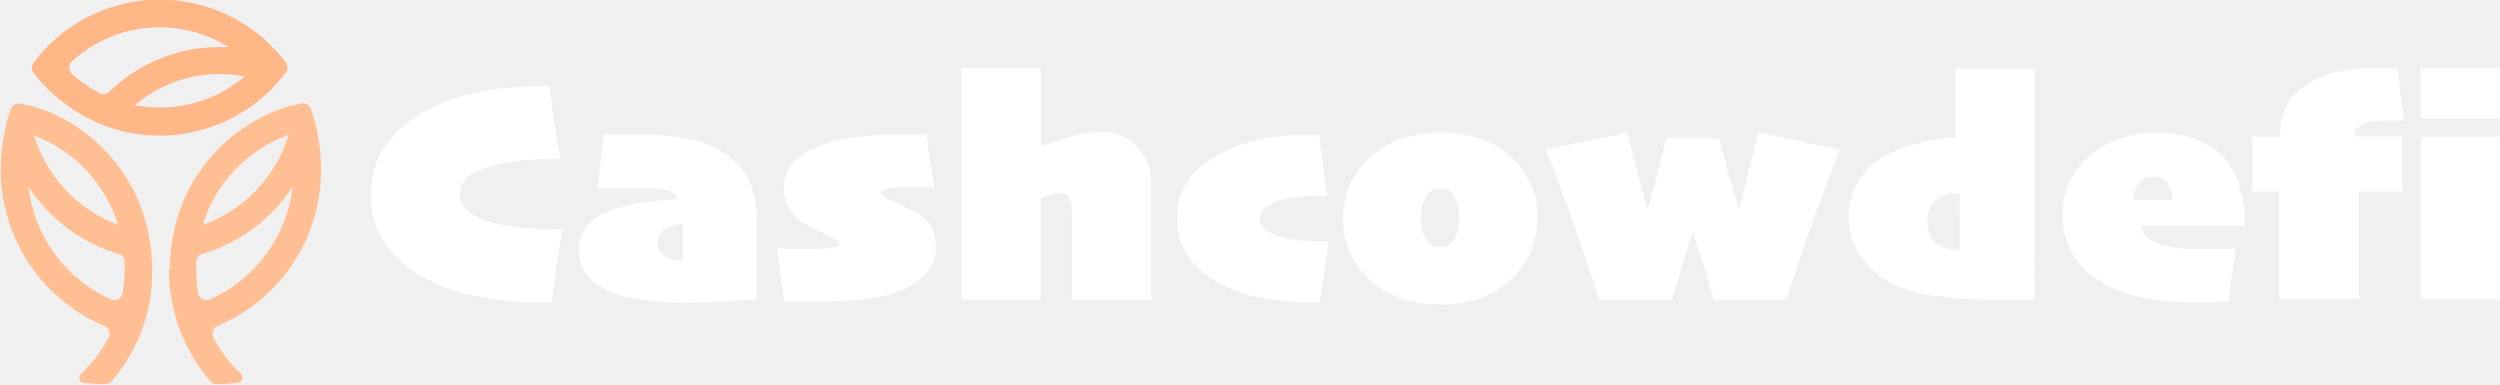
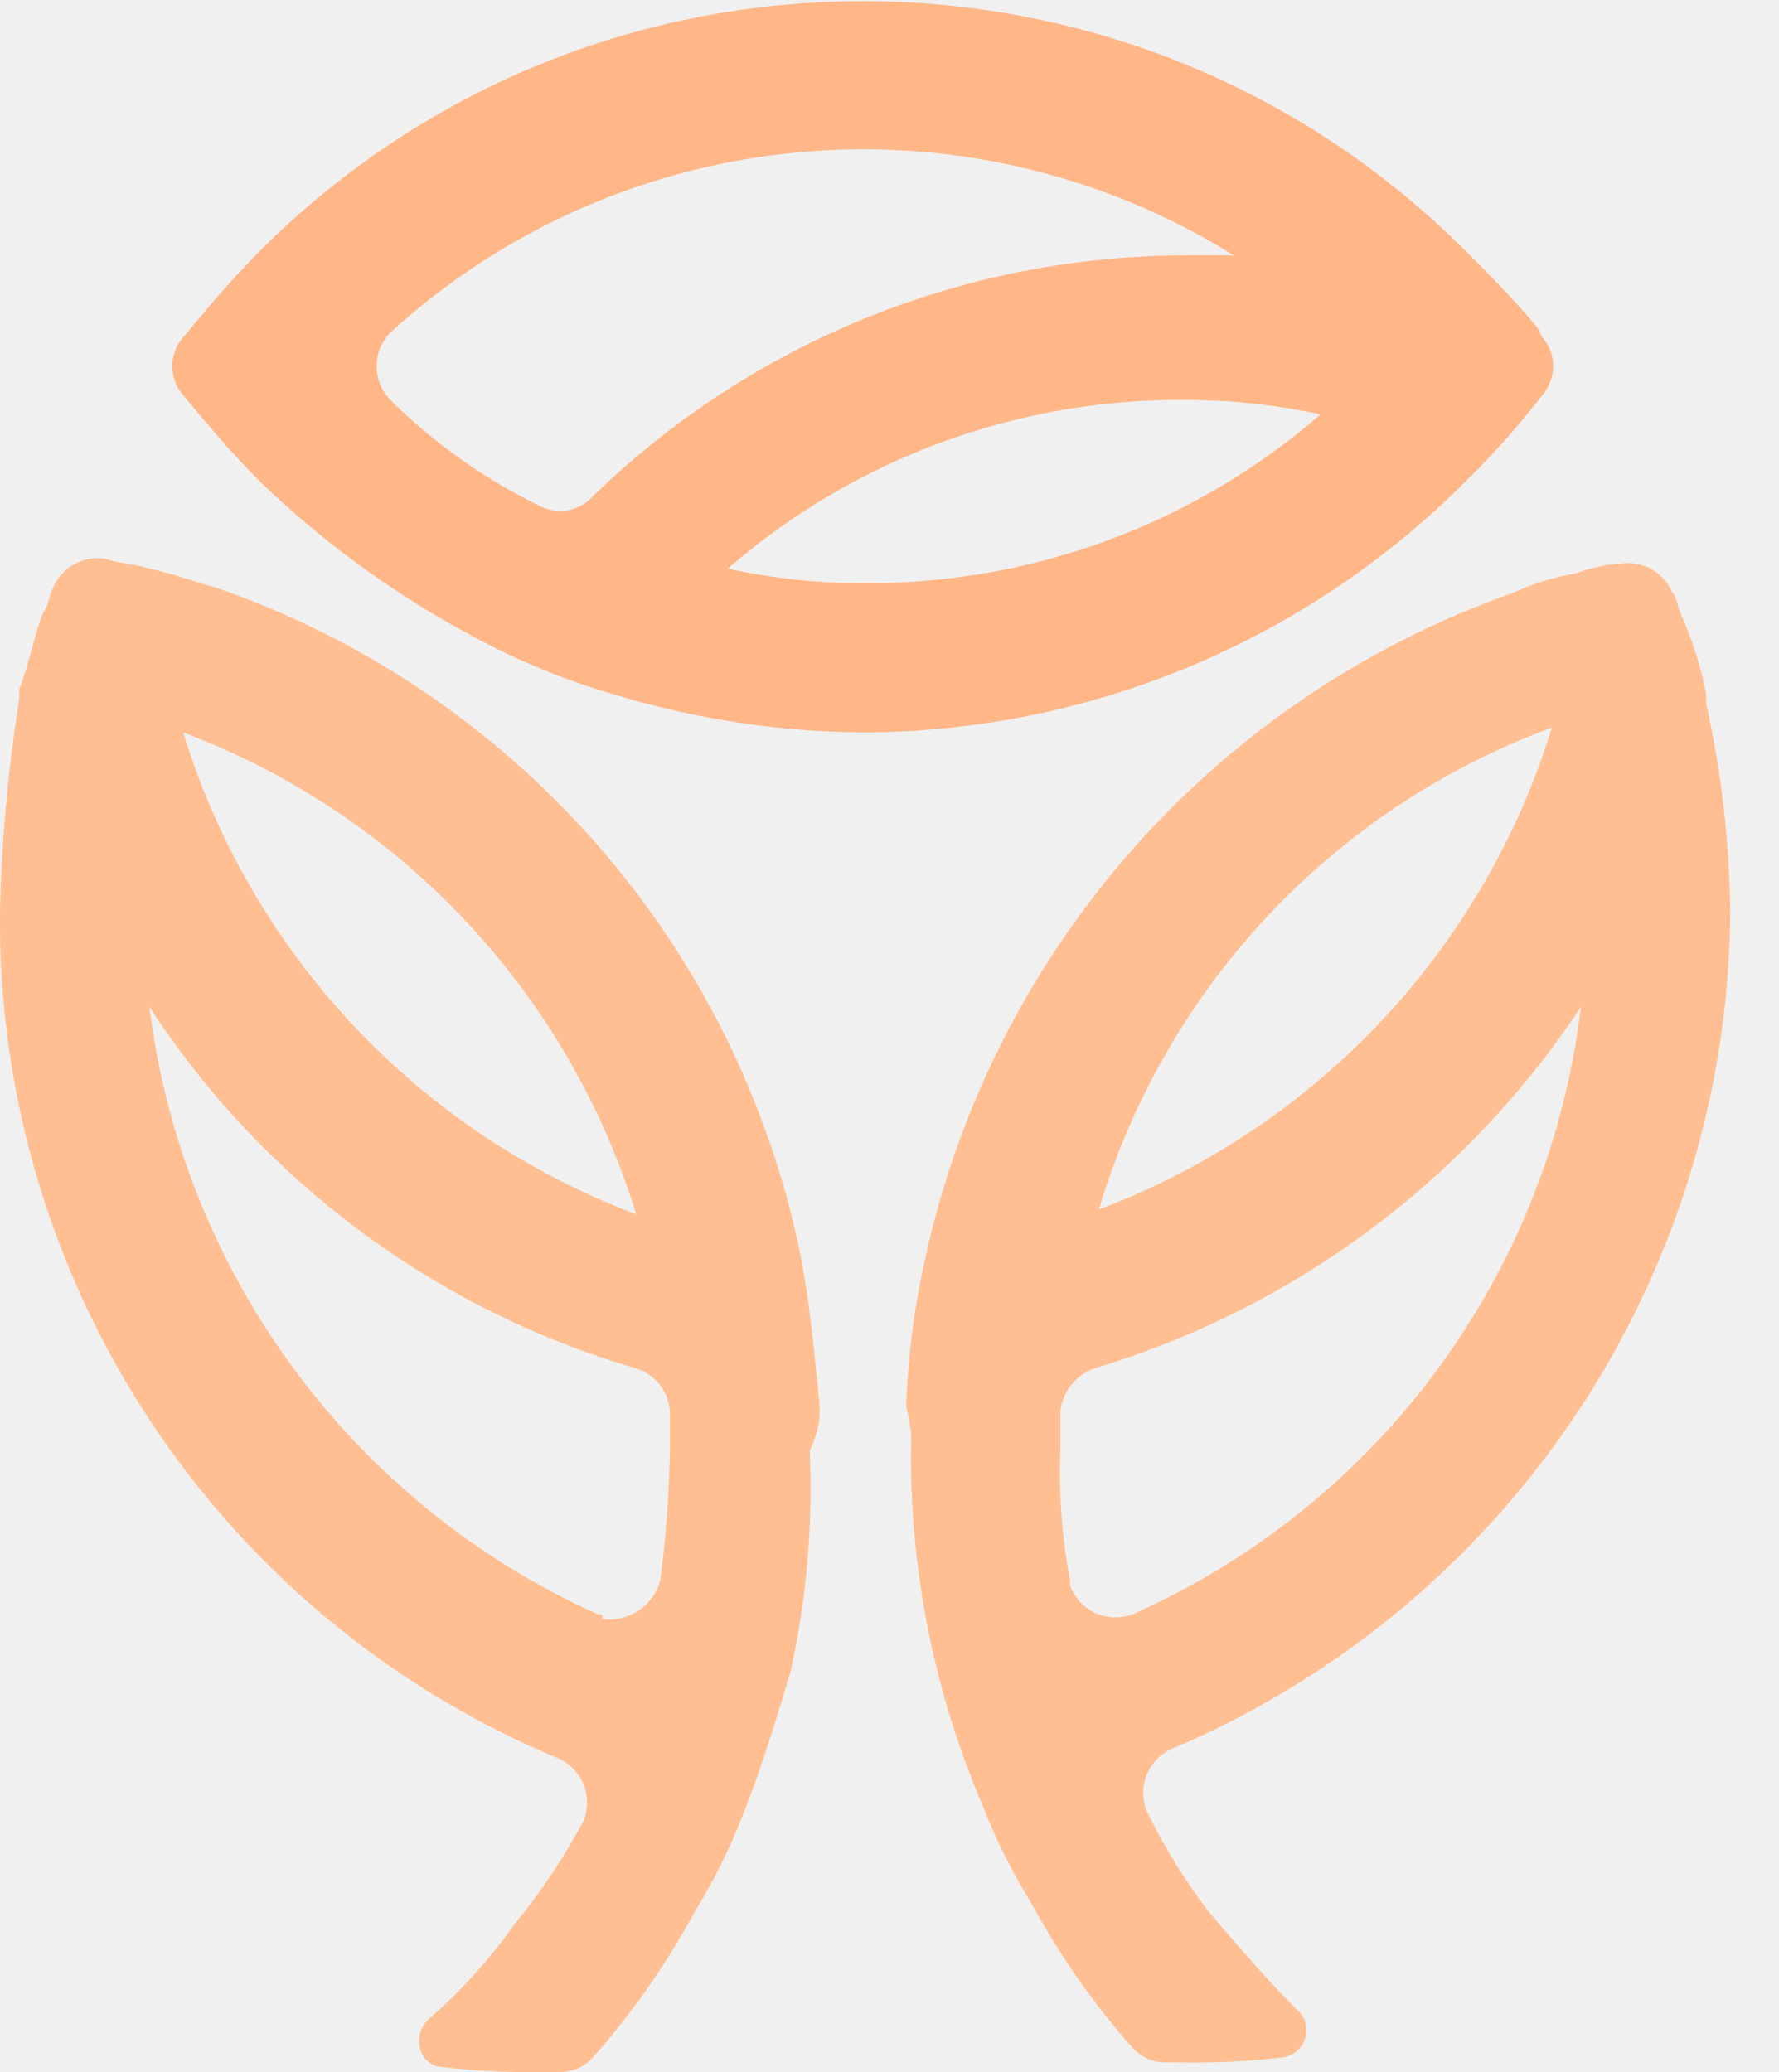
- <svg xmlns="http://www.w3.org/2000/svg" id="图层_1" data-name="图层 1" viewBox="0 0 232.38 35.7">
+ <svg xmlns="http://www.w3.org/2000/svg" id="图层_1" data-name="图层 1" viewBox="0 0 36.9 43">
  <defs>
-     <style>.cls-1{fill:#ffb787;}.cls-2{fill:#ffbf92;}.cls-3{fill:#fff;}</style>
+     <style>.cls-1{fill:#ffb787;}.cls-2{fill:#231815;}.cls-3{fill:#ffbf92;}.cls-4{fill:none;}</style>
  </defs>
-   <path class="cls-1" d="M6.3,5.8a.78.78,0,0,0,0,1,15.93,15.93,0,0,0,1.34,1.5,14.84,14.84,0,0,0,3.64,2.65,14.42,14.42,0,0,0,2.4,1,14.46,14.46,0,0,0,4.33.66,14.68,14.68,0,0,0,10.36-4.3L28.64,8a13.86,13.86,0,0,0,1.07-1.23.8.8,0,0,0,0-1l-.1-.12a14.68,14.68,0,0,0-22-1.37A15.93,15.93,0,0,0,6.3,5.8m9.37,4a12.15,12.15,0,0,1,7.89-2.92,11.88,11.88,0,0,1,2.33.23A12.12,12.12,0,0,1,18,10a12.06,12.06,0,0,1-2.34-.23M9.85,6.88a.79.79,0,0,1,0-1.18A12.08,12.08,0,0,1,24.4,4.37l-.84,0A14.72,14.72,0,0,0,13.32,8.52a.79.79,0,0,1-.92.13A12.11,12.11,0,0,1,9.85,6.88" transform="translate(-3.16)" />
-   <path class="cls-2" d="M17.28,24.15a16.86,16.86,0,0,0-.35-2.58,15.52,15.52,0,0,0-10-11.46,11.22,11.22,0,0,0-1.13-.33l-.71-.16h0a.8.8,0,0,0-.91.51c-.06.15-.11.3-.16.45q-.23.67-.39,1.38l0,.13a16.23,16.23,0,0,0-.4,3.58,15.71,15.71,0,0,0,9.61,14.61.8.8,0,0,1,.41,1.11,13.33,13.33,0,0,1-1.12,1.75,12.58,12.58,0,0,1-1.46,1.63.47.47,0,0,0,.26.81,14,14,0,0,0,1.84.12h.2a.83.83,0,0,0,.59-.28,15.58,15.58,0,0,0,1.77-2.54,16.48,16.48,0,0,0,.82-1.69,15.68,15.68,0,0,0,.79-2.46A16.26,16.26,0,0,0,17.3,25c0-.29,0-.57,0-.86m-3.14-3.23A12.9,12.9,0,0,1,6.33,12.6a12.93,12.93,0,0,1,7.81,8.32m-.65,6.91A13.09,13.09,0,0,1,5.81,17.36a15.17,15.17,0,0,0,8.36,6.24.77.77,0,0,1,.57.72c0,.23,0,.46,0,.69a13.48,13.48,0,0,1-.18,2.22.79.79,0,0,1-1.09.6" transform="translate(-3.16)" />
-   <path class="cls-2" d="M18.86,25a16.26,16.26,0,0,0,.43,3.72,16.81,16.81,0,0,0,.79,2.46,16.54,16.54,0,0,0,.83,1.69,15.58,15.58,0,0,0,1.77,2.54.81.81,0,0,0,.58.28h.21a13.83,13.83,0,0,0,1.83-.12.47.47,0,0,0,.26-.81,12.58,12.58,0,0,1-1.46-1.63A13.33,13.33,0,0,1,23,31.39a.8.8,0,0,1,.41-1.11A15.7,15.7,0,0,0,33,15.67a16.23,16.23,0,0,0-.4-3.58l0-.13q-.16-.71-.39-1.38c0-.15-.1-.3-.16-.46a.79.79,0,0,0-.9-.5h0l-.72.16a11,11,0,0,0-1.12.33,15.54,15.54,0,0,0-10,11.46,15.7,15.7,0,0,0-.34,2.58c0,.29,0,.57,0,.86m11-12.41A12.93,12.93,0,0,1,22,20.92a12.9,12.9,0,0,1,7.81-8.32M21.4,25c0-.23,0-.46,0-.69A.79.79,0,0,1,22,23.6a15.21,15.21,0,0,0,8.36-6.24,13.1,13.1,0,0,1-7.69,10.47.79.79,0,0,1-1.09-.6A13.48,13.48,0,0,1,21.4,25" transform="translate(-3.16)" />
-   <path class="cls-3" d="M55.46,21.35c-.2,1.09-.39,2.16-.55,3.24s-.33,2.24-.49,3.51h-.93a29.4,29.4,0,0,1-6.68-.68,14.68,14.68,0,0,1-5.18-2.22,10.15,10.15,0,0,1-3-3.1,7.85,7.85,0,0,1-1-4,7.79,7.79,0,0,1,1-4,9.64,9.64,0,0,1,3-3.11A15.43,15.43,0,0,1,47,8.7,29.15,29.15,0,0,1,53.49,8h.74l.39,3c.16,1.21.37,2.48.62,3.79h-.89c-.31,0-1,0-2,.09a18,18,0,0,0-2.64.35,8.44,8.44,0,0,0-2.74,1,2.07,2.07,0,0,0,0,3.61,8.17,8.17,0,0,0,2.74,1.05,16.85,16.85,0,0,0,2.62.34c1,.07,1.71.1,2,.1h1.11Z" transform="translate(-3.16)" />
-   <path class="cls-3" d="M73.49,20.81v7L70.88,28c-1.51.09-2.87.13-4.08.13-.84,0-2-.07-3.32-.2a12.28,12.28,0,0,1-3.33-.7,5.79,5.79,0,0,1-2.39-1.62,3.55,3.55,0,0,1-.8-2.26A3.76,3.76,0,0,1,57.72,21a5.7,5.7,0,0,1,2.74-1.63,14.1,14.1,0,0,1,3.27-.66c1.23-.11,2-.17,2.36-.18a.72.72,0,0,0-.22-.55,2.39,2.39,0,0,0-1.06-.36,9,9,0,0,0-1.12-.12c-.41,0-.91,0-1.5,0-.79,0-1.46,0-2,0l-1.5,0,.58-5h2.89a23.42,23.42,0,0,1,5.49.51,8.69,8.69,0,0,1,3.47,1.71A5.9,5.9,0,0,1,73,17.25,10.46,10.46,0,0,1,73.49,20.81Zm-6.88,1.6V20.82a4.16,4.16,0,0,0-.55.06,3.38,3.38,0,0,0-.92.32,2.26,2.26,0,0,0-.57.5,1.33,1.33,0,0,0-.29.85,1.31,1.31,0,0,0,.28.91,1.93,1.93,0,0,0,.66.49,2.08,2.08,0,0,0,.53.16,3.91,3.91,0,0,0,.73.06h.13V22.41Z" transform="translate(-3.16)" />
-   <path class="cls-3" d="M90.15,23a3.35,3.35,0,0,1-.84,2.31,6.53,6.53,0,0,1-2.1,1.55,10.61,10.61,0,0,1-3.31.89,30.47,30.47,0,0,1-3.76.28H76.07l-.69-4.92H79A9.25,9.25,0,0,0,80,23.1a2.26,2.26,0,0,0,1-.24.42.42,0,0,0,.13-.29q0-.18-.27-.33c-.18-.1-.5-.26-1-.46l-.86-.4a10.73,10.73,0,0,1-1-.56,3.87,3.87,0,0,1-1.53-1.5A3.93,3.93,0,0,1,76,17.49a3.52,3.52,0,0,1,.69-2.12,5.79,5.79,0,0,1,2.37-1.69,11.94,11.94,0,0,1,3.21-.87,32.3,32.3,0,0,1,3.57-.32l2.13,0h1.29L90,17.4H88q-.57,0-1,0c-.33,0-.64,0-.94.06a3.5,3.5,0,0,0-.73.14c-.19.07-.28.18-.28.33s.1.27.3.38l.91.43,1,.45c.34.16.67.33,1,.52a4.21,4.21,0,0,1,1.48,1.38A3.56,3.56,0,0,1,90.15,23Z" transform="translate(-3.16)" />
-   <path class="cls-3" d="M110.16,27.85h-7.37c0-.55,0-1.57,0-3.06s0-2.54,0-3.15,0-.77,0-.93,0-.48,0-.94a2.81,2.81,0,0,0-.25-1.43.85.85,0,0,0-.77-.38,3.67,3.67,0,0,0-1.07.17q-.54.16-.81.27l0,9.45H92.54c0-1.13,0-2.39,0-3.76s0-3.87,0-7.48c0-1.58,0-3.25,0-5s0-3.51,0-5.27h7.37l0,7.29,0,0c.27-.12,1-.38,2.24-.77a11.18,11.18,0,0,1,3.26-.58,4.54,4.54,0,0,1,3.49,1.36,5,5,0,0,1,1.26,3.56c0,1.13,0,2,0,2.66s0,1.22,0,1.73c0,.93,0,2,0,3.3S110.16,27.17,110.16,27.85Z" transform="translate(-3.16)" />
-   <path class="cls-3" d="M126.64,22.44l-.79,5.64H125a22,22,0,0,1-5.49-.57,13.53,13.53,0,0,1-3.84-1.67,7,7,0,0,1-2.29-2.38,6.21,6.21,0,0,1-.81-3.15,6,6,0,0,1,.83-3.23,6.9,6.9,0,0,1,2.29-2.27,12.21,12.21,0,0,1,4-1.71,22,22,0,0,1,5.34-.57h.73l.76,5.65h-.67l-1.3.05a10.53,10.53,0,0,0-1.86.25,5.22,5.22,0,0,0-1.76.67,1.34,1.34,0,0,0,0,2.31,5.38,5.38,0,0,0,1.78.68,11.34,11.34,0,0,0,1.82.23c.73.05,1.17.07,1.33.07h.8Z" transform="translate(-3.16)" />
-   <path class="cls-3" d="M146.06,20.31a7.85,7.85,0,0,1-.69,3.26,7.69,7.69,0,0,1-2.15,2.77,7.82,7.82,0,0,1-2.81,1.49,12,12,0,0,1-6.74,0,7.71,7.71,0,0,1-4.93-4.17,8,8,0,0,1-.1-6.56,8.07,8.07,0,0,1,2-2.61,8.2,8.2,0,0,1,2.85-1.62,10.88,10.88,0,0,1,3.55-.55,11.9,11.9,0,0,1,3.46.49,8.29,8.29,0,0,1,2.88,1.58,7.48,7.48,0,0,1,2.72,5.93Zm-7.26,0a5.69,5.69,0,0,0-.15-1.26,2.34,2.34,0,0,0-.54-1.09,1.14,1.14,0,0,0-.48-.31,1.85,1.85,0,0,0-1.23,0,1.52,1.52,0,0,0-.53.41,2.35,2.35,0,0,0-.48,1,5.74,5.74,0,0,0-.13,1.18,5.54,5.54,0,0,0,.13,1.26,2.34,2.34,0,0,0,.51,1,1.17,1.17,0,0,0,.52.37,1.66,1.66,0,0,0,.62.11,1.61,1.61,0,0,0,.62-.13,1.34,1.34,0,0,0,.5-.34,2.41,2.41,0,0,0,.47-1A5,5,0,0,0,138.8,20.34Z" transform="translate(-3.16)" />
-   <path class="cls-3" d="M174.17,13.91c-1.33,3.45-2.41,6.35-3.23,8.72s-1.4,4.12-1.73,5.22h-6.76c-.18-.61-.4-1.35-.65-2.22s-.66-2.19-1.2-3.94h-.14c-.49,1.56-.88,2.81-1.15,3.73s-.53,1.73-.74,2.43H151.8q-.48-1.55-1.67-5.05t-3.25-8.89l7.54-1.6,1.79,7h.15l1.72-6.47h4.85l1.79,6.47h.14l1.73-7Z" transform="translate(-3.16)" />
-   <path class="cls-3" d="M192.26,27.85l-1.6,0h-1.74a40.79,40.79,0,0,1-5.88-.34,12.1,12.1,0,0,1-3.69-1,8.1,8.1,0,0,1-3.26-2.69A6.75,6.75,0,0,1,175,20a6.13,6.13,0,0,1,1.18-3.61,7.63,7.63,0,0,1,3.71-2.6,14.85,14.85,0,0,1,2.46-.69,25.88,25.88,0,0,1,2.57-.34l0-6.37h7.37c0,.39,0,1.48,0,3.27s0,4.2,0,7.24c0,2.87,0,5.18,0,6.91S192.26,26.85,192.26,27.85ZM185.33,20V18l-.83,0a2.39,2.39,0,0,0-1,.34,2.09,2.09,0,0,0-.87.85,2.69,2.69,0,0,0-.32,1.3,3.71,3.71,0,0,0,.2,1.24,2,2,0,0,0,.83,1,2.65,2.65,0,0,0,.89.4,3.51,3.51,0,0,0,.95.13h.13V20Z" transform="translate(-3.16)" />
-   <path class="cls-3" d="M211.82,21h-9.6a1.44,1.44,0,0,0,.58,1.09,4.13,4.13,0,0,0,1.82.78,10.61,10.61,0,0,0,1.8.24c.58,0,1.11,0,1.6,0h1.75l1.2,0L210.29,28l-1.38.09c-.55,0-1.15,0-1.82,0a23.81,23.81,0,0,1-5.11-.5,11.05,11.05,0,0,1-4.08-1.75,7.34,7.34,0,0,1-2.25-2.54,6.69,6.69,0,0,1-.78-3.19,7.86,7.86,0,0,1,.56-3.07,8.1,8.1,0,0,1,4.83-4.17,10.45,10.45,0,0,1,3.32-.55,10.87,10.87,0,0,1,3.35.49,7,7,0,0,1,2.55,1.46,6.55,6.55,0,0,1,1.82,2.87A12.67,12.67,0,0,1,211.82,21Zm-6.76-2.4a2.66,2.66,0,0,0-.42-1.54,1.47,1.47,0,0,0-1.31-.62A1.59,1.59,0,0,0,202,17a2.53,2.53,0,0,0-.52,1.58Z" transform="translate(-3.16)" />
-   <path class="cls-3" d="M226.61,11.21h-.85c-.4,0-.8,0-1.2,0a10.68,10.68,0,0,0-1.09.12,2.65,2.65,0,0,0-1,.42.82.82,0,0,0-.47.67v.25h4.43v5.13h-4c0,1.12,0,2.82,0,5.11s0,3.92,0,4.9H215c0-1.15,0-2.84,0-5.06s0-3.87,0-4.95h-2.47V12.71h2.59v-.35a5.67,5.67,0,0,1,.54-2.46,5.21,5.21,0,0,1,1.83-2,8.31,8.31,0,0,1,2.58-1.14,15.58,15.58,0,0,1,4-.42H226Z" transform="translate(-3.16)" />
-   <path class="cls-3" d="M235.55,11h-7.37V6.34h7.37Zm0,16.81h-7.37c0-.88,0-1.92,0-3.12s0-2.59,0-4.16c0-1.28,0-2.55,0-3.82s0-2.61,0-4h7.37c0,1.37,0,2.52,0,3.45s0,2.4,0,4.38c0,2.17,0,3.68,0,4.56S235.55,26.89,235.55,27.85Z" transform="translate(-3.16)" />
+   <path class="cls-1" d="M12.8,13a.91.91,0,0,0,0,1.2c.5.6,1,1.2,1.6,1.8a19.83,19.83,0,0,0,4.4,3.2,14.76,14.76,0,0,0,2.9,1.2,18.21,18.21,0,0,0,5.2.8A17.72,17.72,0,0,0,39.4,16l.3-.3A17.38,17.38,0,0,0,41,14.2.91.91,0,0,0,41,13l-.1-.2c-.5-.6-1-1.1-1.5-1.6a17.68,17.68,0,0,0-25,0h0c-.6.6-1.1,1.2-1.6,1.8m11.3,4.8a14.3,14.3,0,0,1,9.5-3.5,13.33,13.33,0,0,1,2.8.3,14.3,14.3,0,0,1-9.5,3.5,12.65,12.65,0,0,1-2.8-.3m-7-3.5a1,1,0,0,1,0-1.4h0a14.55,14.55,0,0,1,17.5-1.6h-1a17.66,17.66,0,0,0-12.3,5,.91.91,0,0,1-1.1.2,11.59,11.59,0,0,1-3.1-2.2" transform="translate(-9 -6)" />
+   <path class="cls-2" d="M42.7,13.2h0" transform="translate(-9 -6)" />
+   <path class="cls-3" d="M26,35.1c-.1-1-.2-2.1-.4-3.1A18.61,18.61,0,0,0,13.5,18.2c-.4-.1-.9-.3-1.4-.4-.3-.1-.6-.1-.9-.2h0a1,1,0,0,0-1.1.6c-.1.2-.1.4-.2.5-.2.5-.3,1.1-.5,1.6v.2A32.7,32.7,0,0,0,9,24.9,18.84,18.84,0,0,0,20.6,42.5a1,1,0,0,1,.5,1.3h0a12.78,12.78,0,0,1-1.4,2.1,11.23,11.23,0,0,1-1.8,2,.61.61,0,0,0-.1.8.52.52,0,0,0,.4.2,16.2,16.2,0,0,0,2.2.1h.2a.91.91,0,0,0,.7-.3,16.1,16.1,0,0,0,2.1-3,12.44,12.44,0,0,0,1-2c.4-1,.7-2,1-3a17.53,17.53,0,0,0,.4-4.6,1.8,1.8,0,0,0,.2-1m-3.8-3.9a15.59,15.59,0,0,1-9.4-10,15.59,15.59,0,0,1,9.4,10m-.8,8.3a16,16,0,0,1-9.3-12.6,18.15,18.15,0,0,0,10.1,7.5,1,1,0,0,1,.7.9v.8a24.52,24.52,0,0,1-.2,2.7,1.1,1.1,0,0,1-1.2.8c0-.1,0-.1-.1-.1" transform="translate(-9 -6)" />
+   <path class="cls-3" d="M27.9,36.1a18.47,18.47,0,0,0,1.5,7.4,12.44,12.44,0,0,0,1,2,16.1,16.1,0,0,0,2.1,3,.91.91,0,0,0,.7.3h.2a16.2,16.2,0,0,0,2.2-.1.56.56,0,0,0,.5-.6.52.52,0,0,0-.2-.4c-.6-.6-1.2-1.3-1.8-2a12,12,0,0,1-1.3-2.1,1,1,0,0,1,.5-1.3h0A19,19,0,0,0,44.9,24.9a21,21,0,0,0-.5-4.3v-.2a7.49,7.49,0,0,0-.5-1.6c-.1-.2-.1-.4-.2-.5a1,1,0,0,0-1.1-.6h0a2.92,2.92,0,0,0-.9.2,5,5,0,0,0-1.3.4A18.93,18.93,0,0,0,28.2,32.1a16.45,16.45,0,0,0-.4,3.1,2.48,2.48,0,0,1,.1.9m13.3-15a15.59,15.59,0,0,1-9.4,10,15.35,15.35,0,0,1,9.4-10M31,36.1v-.8a1.07,1.07,0,0,1,.7-.9,18.49,18.49,0,0,0,10.1-7.5,15.84,15.84,0,0,1-9.3,12.6,1,1,0,0,1-1.3-.6v-.1a12.29,12.29,0,0,1-.2-2.7" transform="translate(-9 -6)" />
+   <rect class="cls-4" x="1" width="35.9" height="43" />
</svg>
